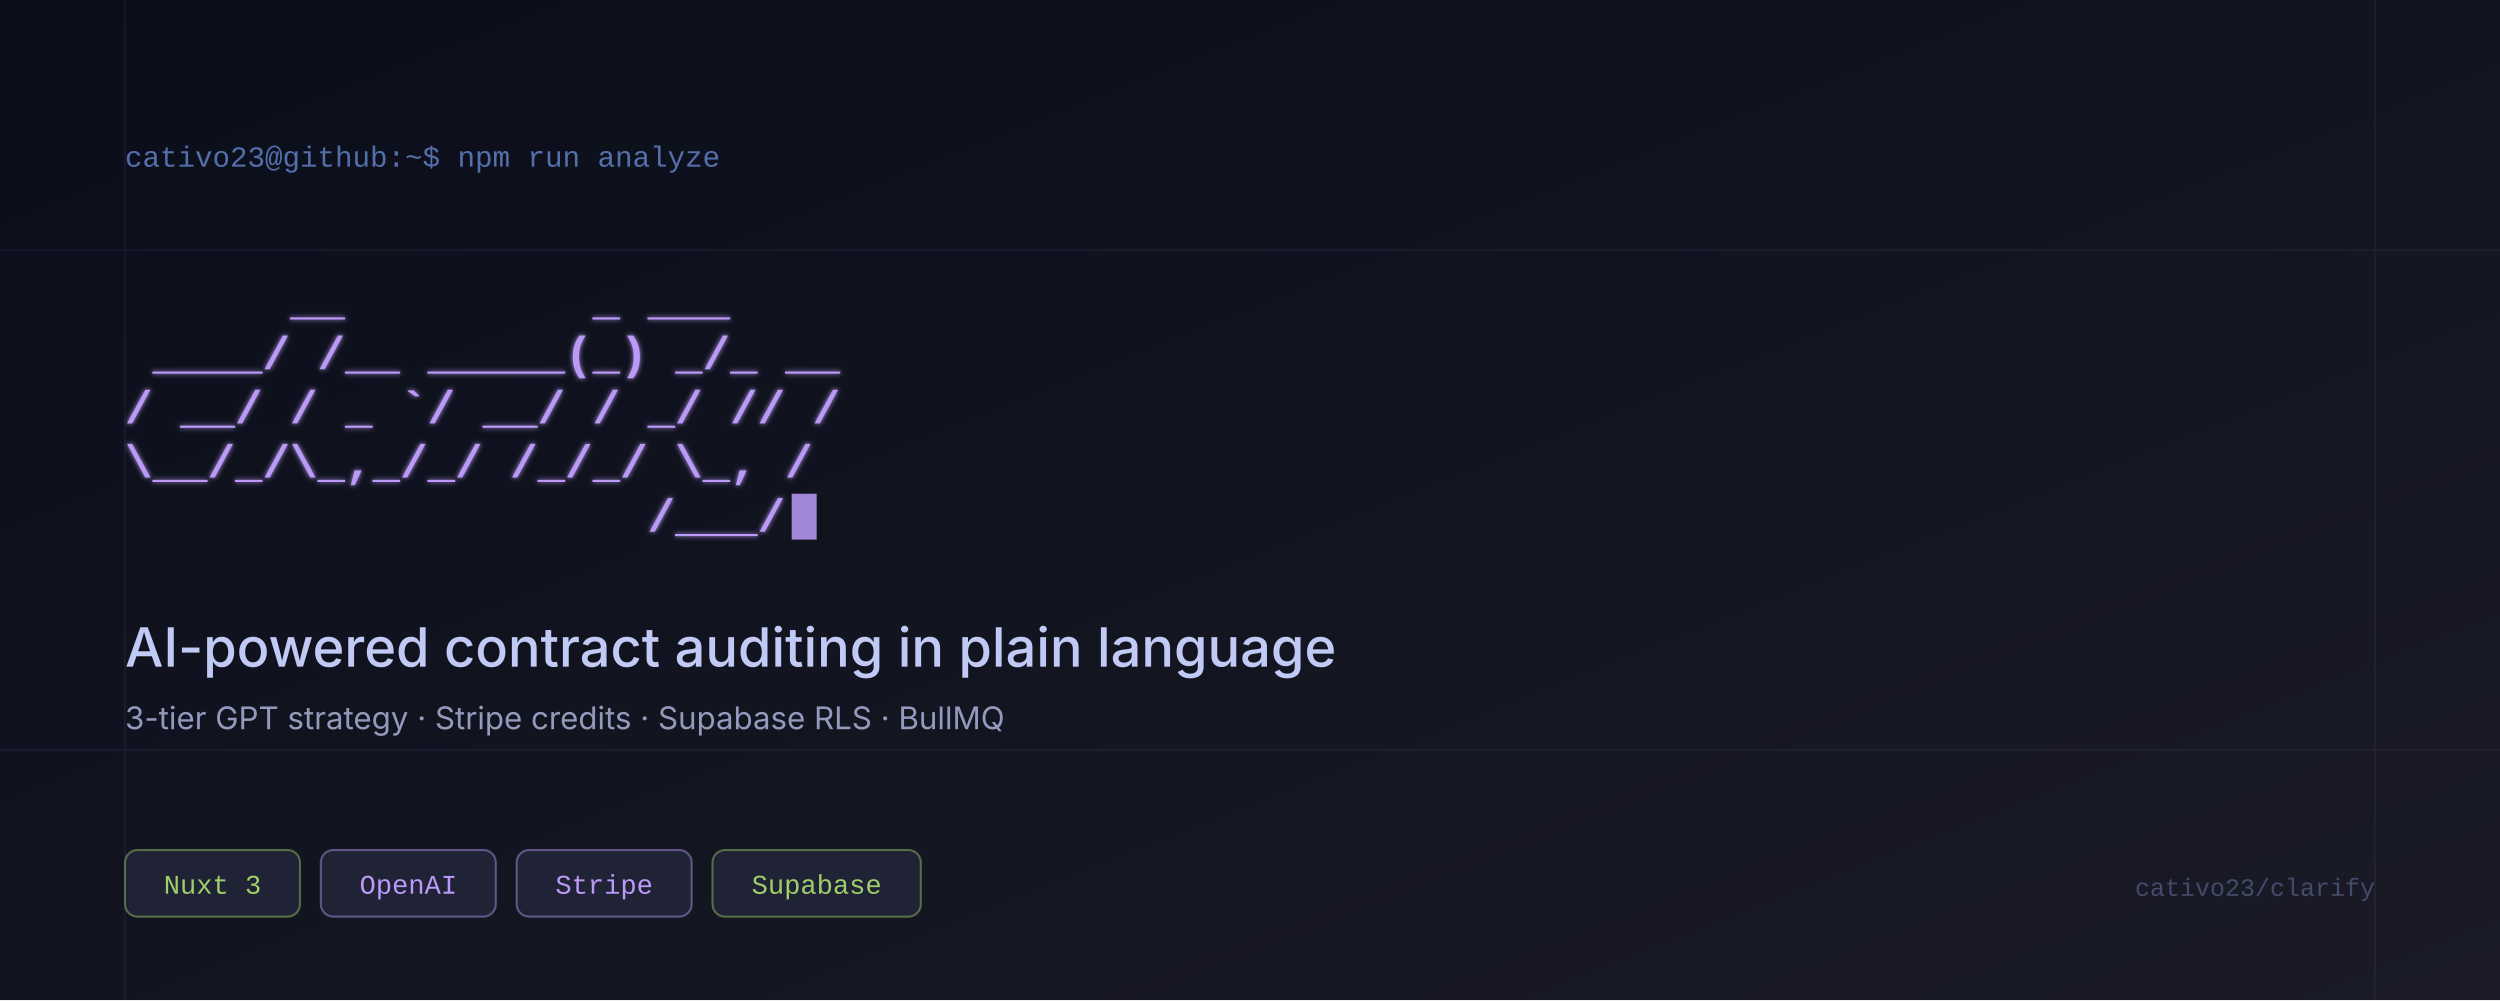
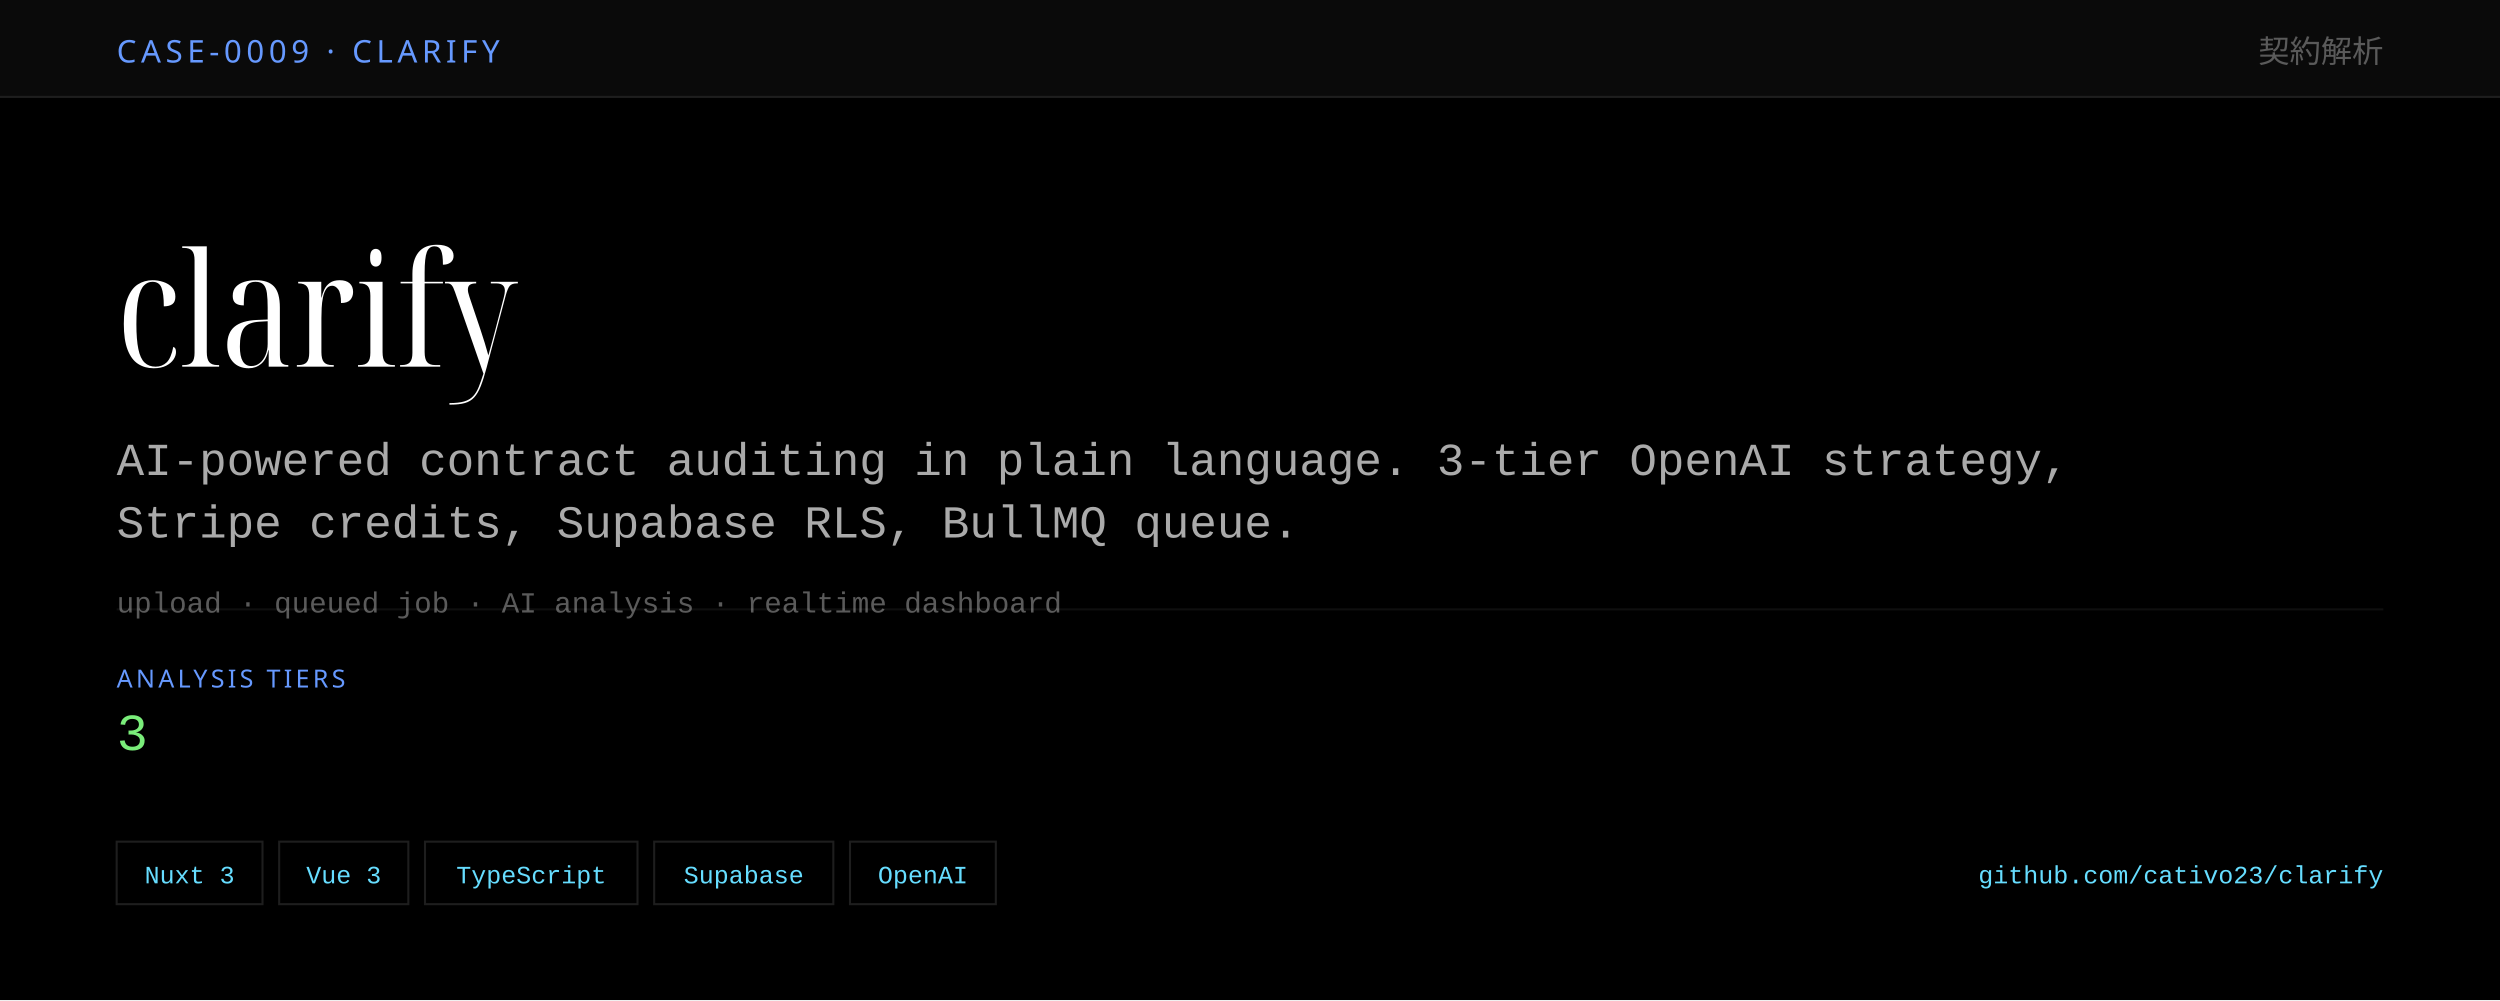
- <svg xmlns="http://www.w3.org/2000/svg" viewBox="0 0 1200 480" width="1200" height="480" role="img" aria-label="clarify — AI-powered contract auditing in plain language">
-   <defs>
-     <linearGradient id="bg" x1="0" y1="0" x2="1" y2="1">
-       <stop offset="0%" stop-color="#0a0e1a" />
-       <stop offset="100%" stop-color="#1a1b26" />
-     </linearGradient>
-     <filter id="softGlow" x="-10%" y="-10%" width="120%" height="120%">
-       <feGaussianBlur stdDeviation="1.4" result="blur" />
-       <feMerge>
-         <feMergeNode in="blur" />
-         <feMergeNode in="SourceGraphic" />
-       </feMerge>
-     </filter>
-     <style>
-       .mono { font-family: 'JetBrains Mono', 'Fira Code', 'Cascadia Code', Consolas, 'Courier New', monospace; }
-       .sans { font-family: 'Inter', -apple-system, BlinkMacSystemFont, 'Segoe UI', Roboto, sans-serif; }
-     </style>
-   </defs>
-   <rect width="1200" height="480" fill="url(#bg)" />
-   <g opacity="0.06" stroke="#bb9af7" stroke-width="1">
-     <line x1="0" y1="120" x2="1200" y2="120" />
-     <line x1="0" y1="360" x2="1200" y2="360" />
-     <line x1="60" y1="0" x2="60" y2="480" />
-     <line x1="1140" y1="0" x2="1140" y2="480" />
+ <svg xmlns="http://www.w3.org/2000/svg" viewBox="0 0 1200 480" width="1200" height="480" role="img" aria-label="clarify — AI-powered contract auditing in plain language. 3-tier OpenAI strategy, Stripe credits, Supabase RLS, BullMQ queue">
+   <style>
+     .mono  { font-family: 'JetBrains Mono','Cascadia Mono',Consolas,'Courier New',monospace; }
+     .stamp { font-family: 'Saira Extra Condensed',Impact,'Arial Narrow',sans-serif; }
+     .title { font-family: 'Noto Serif Display','Times New Roman',serif; }
+     .kanji { font-family: 'Shippori Mincho B1',YuMincho,serif; }
+   </style>
+   <rect width="1200" height="480" fill="#000000" />
+   <rect width="1200" height="46" fill="#0a0a0a" />
+   <rect y="46" width="1200" height="1" fill="rgba(255,255,255,0.12)" />
+   <text class="stamp" x="56" y="30" font-size="15" fill="#6699ff" letter-spacing="2.2">CASE-0009 · CLARIFY</text>
+   <text class="kanji" x="1144" y="30" font-size="15" fill="#5a5a5a" text-anchor="end">契約解析</text>
+   <g transform="translate(56,176) scale(0.82,1)">
+     <text class="title" x="0" y="0" font-size="76" fill="#ffffff">clarify</text>
  </g>
-   <text class="mono" x="60" y="80" font-size="14" fill="#7aa2f7" opacity="0.65">cativo23@github:~$ npm run analyze</text>
-   <g class="mono" font-size="22" fill="#bb9af7" filter="url(#softGlow)" font-weight="600">
-     <text x="60" y="151" xml:space="preserve">      __         _ ___</text>
-     <text x="60" y="177" xml:space="preserve"> ____/ /__ _____(_) _/_ __</text>
-     <text x="60" y="203" xml:space="preserve">/ __/ / _ `/ __/ / _/ // /</text>
-     <text x="60" y="229" xml:space="preserve">\__/_/\_,_/_/ /_/_/ \_, /</text>
-     <text x="60" y="255" xml:space="preserve">                   /___/</text>
-   </g>
-   <rect x="380" y="237" width="12" height="22" fill="#bb9af7" opacity="0.85" />
-   <text class="sans" x="60" y="320" font-size="26" fill="#c0caf5" font-weight="500">AI-powered contract auditing in plain language</text>
-   <text class="sans" x="60" y="350" font-size="15" fill="#a9b1d6" opacity="0.85">3-tier GPT strategy · Stripe credits · Supabase RLS · BullMQ</text>
-   <g class="mono" font-size="13">
-     <g transform="translate(60,408)">
-       <rect width="84" height="32" rx="6" ry="6" fill="#1f2335" stroke="#9ece6a" stroke-opacity="0.45" />
-       <text x="42" y="21" fill="#9ece6a" text-anchor="middle">Nuxt 3</text>
-     </g>
-     <g transform="translate(154,408)">
-       <rect width="84" height="32" rx="6" ry="6" fill="#1f2335" stroke="#bb9af7" stroke-opacity="0.45" />
-       <text x="42" y="21" fill="#bb9af7" text-anchor="middle">OpenAI</text>
-     </g>
-     <g transform="translate(248,408)">
-       <rect width="84" height="32" rx="6" ry="6" fill="#1f2335" stroke="#bb9af7" stroke-opacity="0.45" />
-       <text x="42" y="21" fill="#bb9af7" text-anchor="middle">Stripe</text>
-     </g>
-     <g transform="translate(342,408)">
-       <rect width="100" height="32" rx="6" ry="6" fill="#1f2335" stroke="#9ece6a" stroke-opacity="0.45" />
-       <text x="50" y="21" fill="#9ece6a" text-anchor="middle">Supabase</text>
-     </g>
-   </g>
-   <text class="mono" x="1140" y="430" font-size="12" fill="#565f89" text-anchor="end" opacity="0.7">cativo23/clarify</text>
+   <text class="mono" x="56" y="228" font-size="22" fill="#aaaaaa">AI-powered contract auditing in plain language. 3-tier OpenAI strategy,</text>
+   <text class="mono" x="56" y="258" font-size="22" fill="#aaaaaa">Stripe credits, Supabase RLS, BullMQ queue.</text>
+   <text class="mono" x="56" y="294" font-size="14" fill="#5a5a5a">upload · queued job · AI analysis · realtime dashboard</text>
+   <rect x="56" y="292" width="1088" height="1" fill="rgba(255,255,255,0.06)" />
+   <text class="stamp" x="56" y="330" font-size="12" fill="#6699ff" letter-spacing="1.6">ANALYSIS TIERS</text>
+   <text class="mono" x="56" y="360" font-size="25" fill="#7aed7a">3</text>
+   <rect x="56" y="404" width="70" height="30" fill="none" stroke="rgba(255,255,255,0.12)" />
+   <text class="mono" x="91" y="424" font-size="12" fill="#66ddff" text-anchor="middle">Nuxt 3</text>
+   <rect x="134" y="404" width="62" height="30" fill="none" stroke="rgba(255,255,255,0.12)" />
+   <text class="mono" x="165" y="424" font-size="12" fill="#66ddff" text-anchor="middle">Vue 3</text>
+   <rect x="204" y="404" width="102" height="30" fill="none" stroke="rgba(255,255,255,0.12)" />
+   <text class="mono" x="255" y="424" font-size="12" fill="#66ddff" text-anchor="middle">TypeScript</text>
+   <rect x="314" y="404" width="86" height="30" fill="none" stroke="rgba(255,255,255,0.12)" />
+   <text class="mono" x="357" y="424" font-size="12" fill="#66ddff" text-anchor="middle">Supabase</text>
+   <rect x="408" y="404" width="70" height="30" fill="none" stroke="rgba(255,255,255,0.12)" />
+   <text class="mono" x="443" y="424" font-size="12" fill="#66ddff" text-anchor="middle">OpenAI</text>
+   <text class="mono" x="1144" y="424" font-size="12" fill="#66ddff" text-anchor="end">github.com/cativo23/clarify</text>
</svg>
